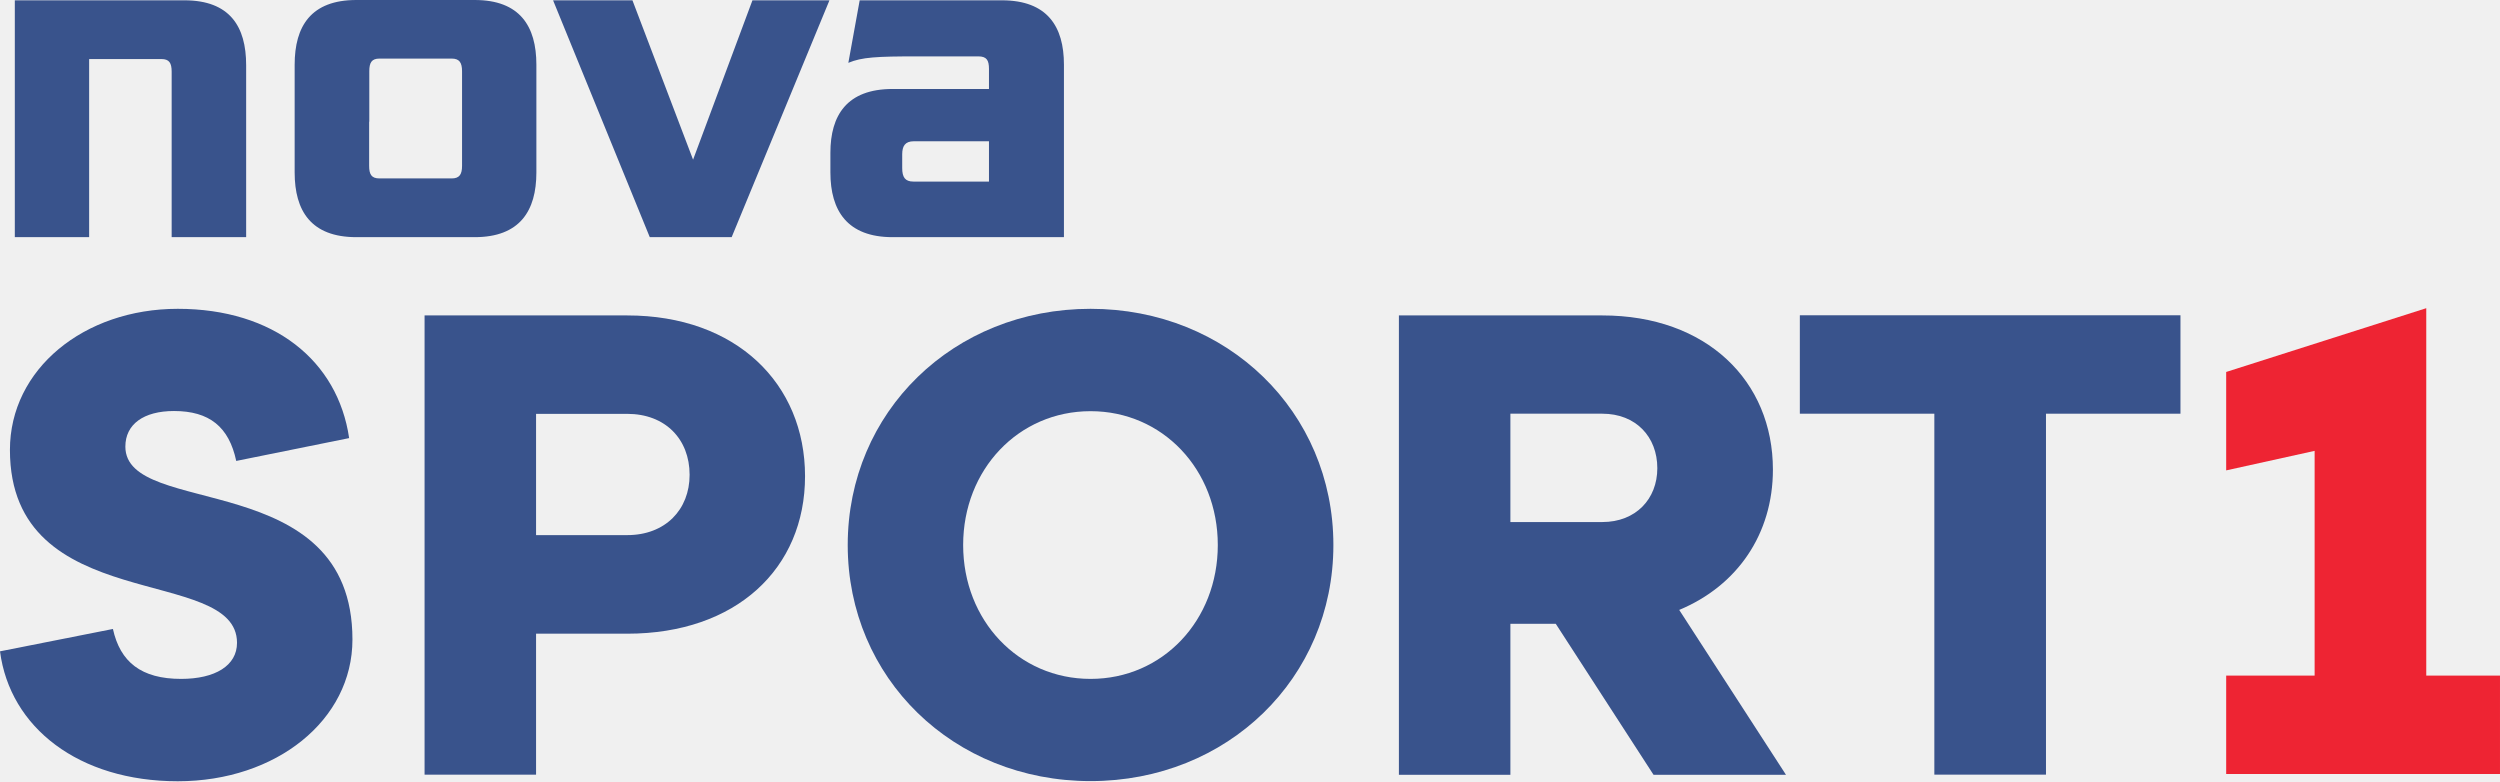
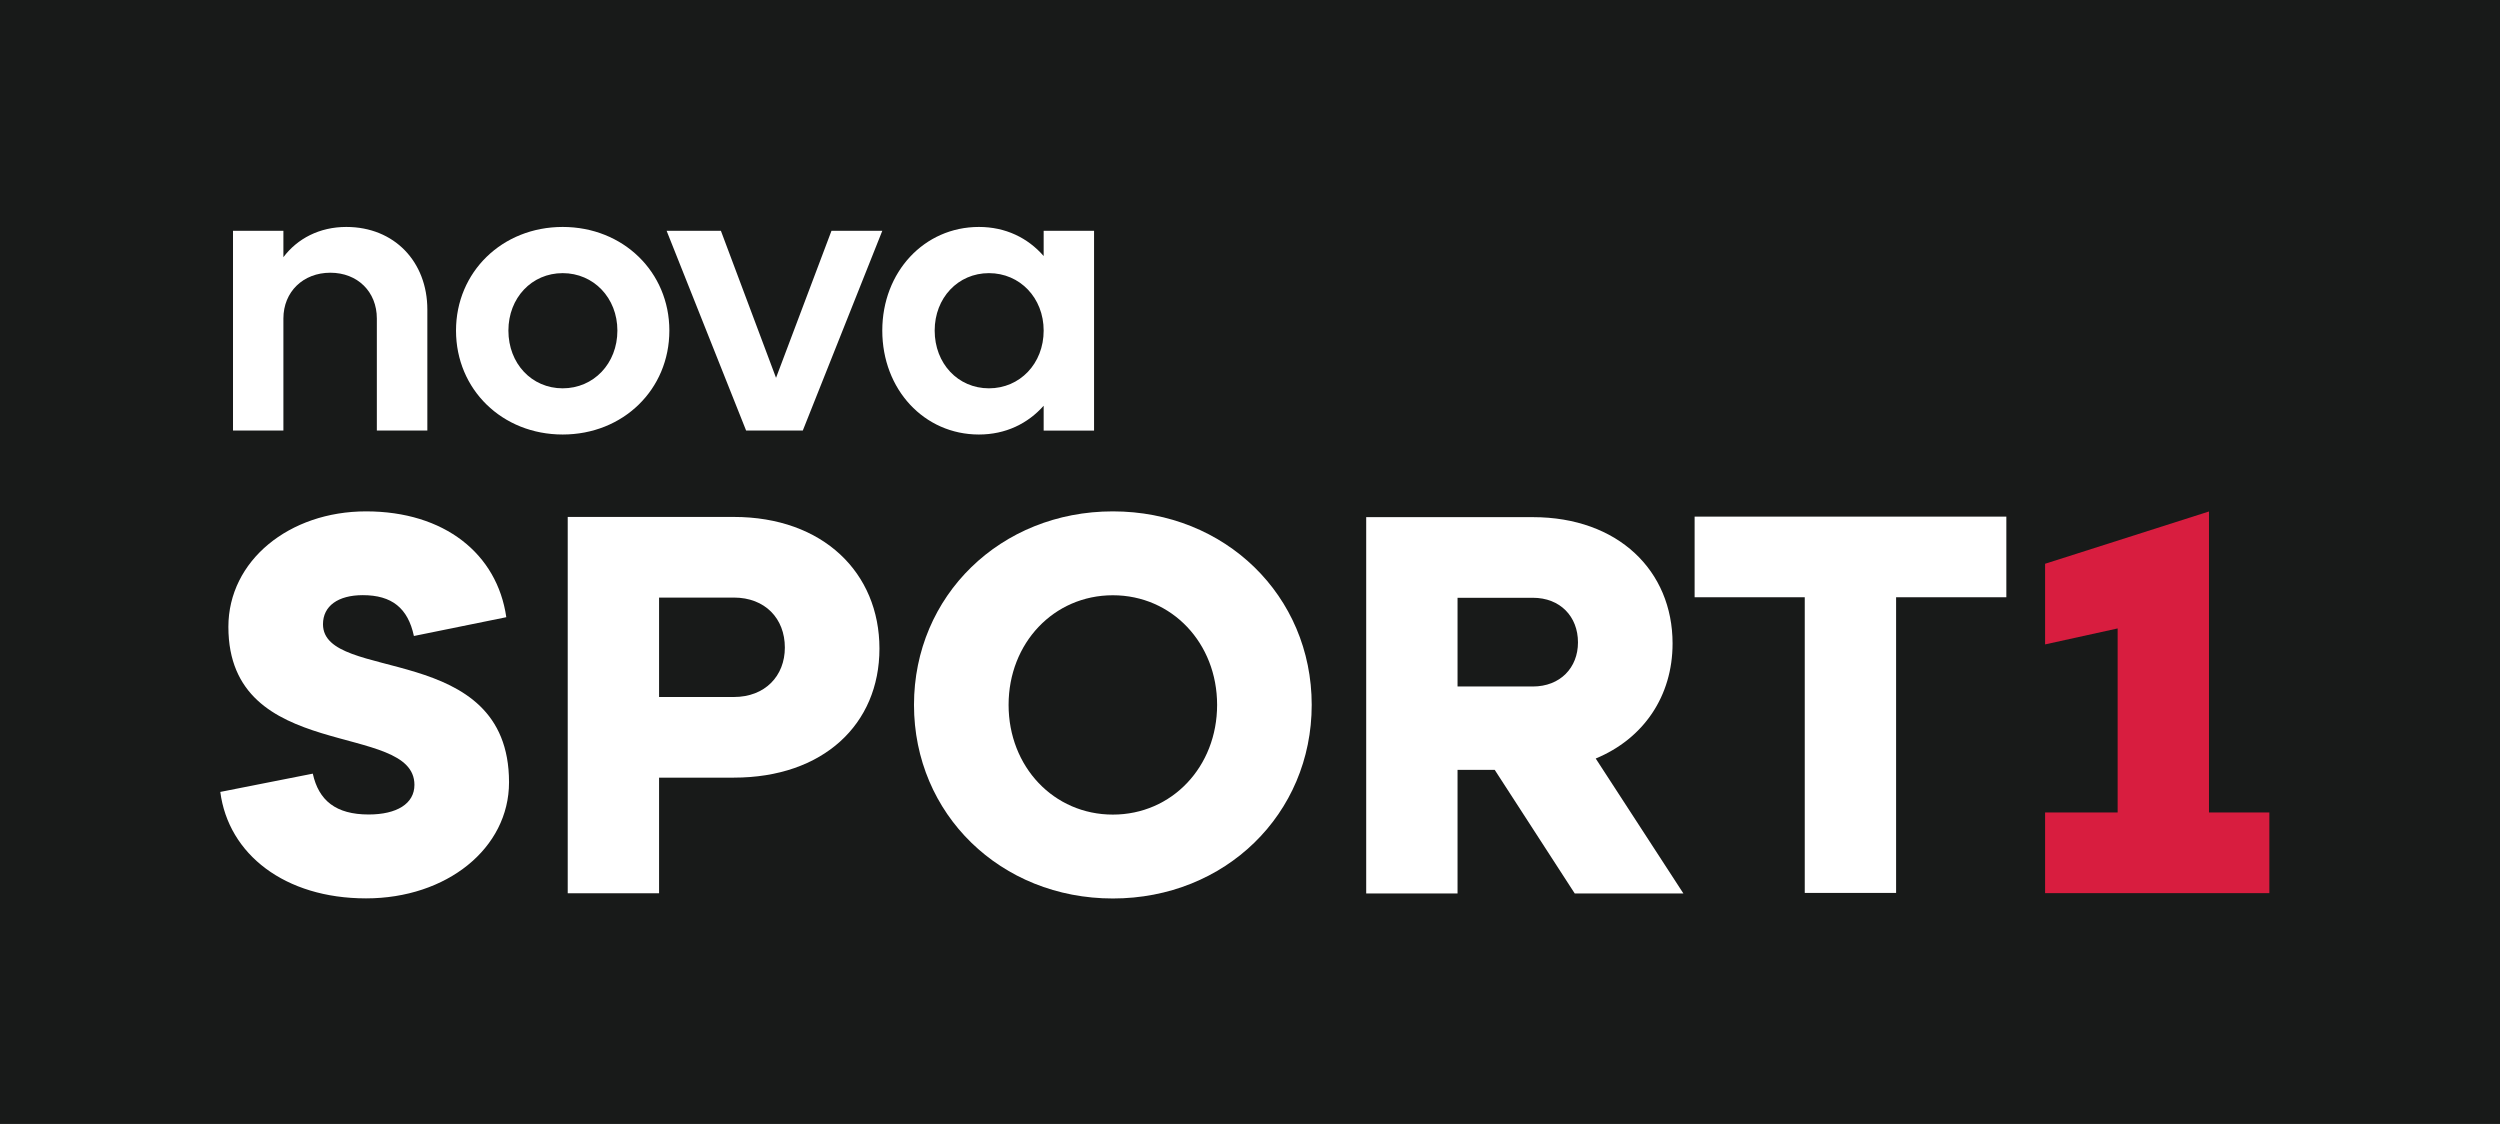
- <svg xmlns="http://www.w3.org/2000/svg" height="187.52" width="600" version="1.1" viewBox="0 0 158.75 49.615">
-   <g transform="translate(218.91 -136.41)">
-     <g fill="#39538c">
-       <path d="m-211.74 176.35c0.46 2.09 1.79 3.17 4.33 3.17 2.16 0 3.55-0.84 3.55-2.29 0-5-14.42-1.63-14.42-12.25 0-5.13 4.7-8.96 10.66-8.96 6.09 0 10.16 3.29 10.88 8.21l-7.17 1.45c-0.46-2.17-1.71-3.17-3.95-3.17-1.93 0-3.09 0.84-3.09 2.26 0 4.58 14.42 1.25 14.42 12.25 0 5.12-4.84 9-11.09 9-6.29 0-10.66-3.41-11.29-8.25z" />
-       <path d="m-179.08 170.39c2.42 0 3.96-1.62 3.96-3.83 0-2.26-1.54-3.87-3.96-3.87h-5.79v7.7zm-12.87-13.95h12.87c6.92 0 11.29 4.33 11.29 10.21 0 5.86-4.37 10-11.29 10h-5.79v8.95h-7.08z" />
-       <path d="m-149.66 179.52c4.58 0 8.08-3.71 8.08-8.5s-3.5-8.5-8.08-8.5-8.09 3.71-8.09 8.5 3.51 8.5 8.09 8.5m0-23.5c8.7 0 15.42 6.54 15.42 15 0 8.45-6.72 14.99-15.42 14.99-8.71 0-15.42-6.54-15.42-14.99 0-8.46 6.71-15 15.42-15" />
-       <path d="m-117.16 169.56c2.12 0 3.49-1.46 3.49-3.42 0-2-1.37-3.46-3.49-3.46h-5.84v6.88zm-2.96 6.46h-2.88v9.59h-7.08v-29.17h12.92c6.62 0 10.83 4.16 10.83 9.79 0 4.08-2.25 7.37-5.95 8.91l6.78 10.47h-8.41z" />
-       <path d="m-96.079 162.68h-8.541v-6.25h24.17v6.25h-8.54v22.92h-7.089z" />
+ <svg xmlns="http://www.w3.org/2000/svg" width="158.75mm" height="71.371mm" version="1.1" viewBox="0 0 158.75 71.371">
+   <defs>
+     <clipPath id="clipPath5239">
+       <path d="m610.3 605.09h23.811v10.705h-23.811z" />
+     </clipPath>
+   </defs>
+   <g transform="translate(509.93 167.09)">
+     <path d="m-509.93-95.719h158.75v-71.371h-158.75z" fill="#181a19" />
+     <g transform="matrix(6.6671 0 0 -6.6671 -4578.8 3938.5)">
+       <g clip-path="url(#clipPath5239)">
+         <g transform="translate(612.51 613.6)">
+           <path d="m0 0h0.48v-0.251c0.133 0.177 0.344 0.288 0.599 0.288 0.458 0 0.772-0.332 0.772-0.787v-1.152h-0.481v1.067c0 0.255-0.184 0.436-0.443 0.436-0.258 0-0.447-0.181-0.447-0.436v-1.067h-0.48z" fill="#fff" />
+         </g>
+         <g transform="translate(615.65 612.1)">
+           <path d="m0 0c0.295 0 0.521 0.236 0.521 0.55 0 0.311-0.226 0.547-0.521 0.547s-0.517-0.236-0.517-0.547c0-0.314 0.222-0.55 0.517-0.55m0 1.537c0.576 0 1.016-0.429 1.016-0.987 0-0.561-0.44-0.99-1.016-0.99s-1.016 0.429-1.016 0.99c0 0.558 0.44 0.987 1.016 0.987" fill="#fff" />
+         </g>
+         <g transform="translate(616.64 613.6)">
+           <path d="m0 0h0.517l0.525-1.4 0.528 1.4h0.484l-0.757-1.902h-0.54z" fill="#fff" />
+         </g>
+         <g transform="translate(619.71 612.1)">
+           <path d="m0 0c0.295 0 0.521 0.236 0.521 0.55 0 0.311-0.226 0.547-0.521 0.547s-0.517-0.236-0.517-0.547c0-0.314 0.222-0.55 0.517-0.55m0.521-0.166c-0.151-0.17-0.362-0.274-0.617-0.274-0.521 0-0.92 0.429-0.92 0.99 0 0.558 0.399 0.987 0.92 0.987 0.255 0 0.466-0.104 0.617-0.277v0.24h0.48v-1.903h-0.48z" fill="#fff" />
+         </g>
+         <g transform="translate(631.33 608.06)">
+           <path d="m0 0v2.867l-1.561-0.498v-0.768l0.691 0.152v-1.753h-0.691v-0.768h2.136v0.768z" fill="#d81d3f" />
+         </g>
+         <g transform="translate(613.27 608.43)">
+           <path d="m0 0c0.056-0.256 0.22-0.389 0.532-0.389 0.267 0 0.436 0.102 0.436 0.282 0 0.614-1.772 0.199-1.772 1.505 0 0.63 0.579 1.1 1.311 1.1 0.747 0 1.249-0.404 1.336-1.008l-0.88-0.179c-0.057 0.266-0.21 0.389-0.487 0.389-0.235 0-0.379-0.103-0.379-0.277 0-0.563 1.772-0.153 1.772-1.505 0-0.63-0.594-1.106-1.362-1.106-0.773 0-1.311 0.42-1.388 1.014z" fill="#fff" />
+         </g>
+         <g transform="translate(617.28 609.16)">
+           <path d="m0 0c0.297 0 0.486 0.2 0.486 0.471 0 0.277-0.189 0.476-0.486 0.476h-0.712v-0.947zm-1.582 1.715h1.582c0.85 0 1.387-0.532 1.387-1.254s-0.537-1.229-1.387-1.229h-0.712v-1.101h-0.87z" fill="#fff" />
+         </g>
+         <g transform="translate(620.89 608.04)">
+           <path d="m0 0c0.563 0 0.993 0.456 0.993 1.045 0 0.588-0.43 1.044-0.993 1.044s-0.993-0.456-0.993-1.044c0-0.589 0.43-1.045 0.993-1.045m0 2.888c1.07 0 1.894-0.804 1.894-1.843 0-1.04-0.824-1.844-1.894-1.844s-1.894 0.804-1.894 1.844c0 1.039 0.824 1.843 1.894 1.843" fill="#fff" />
+         </g>
+         <g transform="translate(624.89 609.26)">
+           <path d="m0 0c0.261 0 0.43 0.179 0.43 0.42 0 0.246-0.169 0.425-0.43 0.425h-0.717v-0.845zm-0.363-0.794h-0.354v-1.177h-0.87v3.584h1.587c0.814 0 1.331-0.512 1.331-1.203 0-0.502-0.276-0.907-0.732-1.096l0.835-1.285h-1.035z" fill="#fff" />
+         </g>
+         <g transform="translate(627.48 610.11)">
+           <path d="m0 0h-1.049v0.768h2.969v-0.768h-1.05v-2.816h-0.87z" fill="#fff" />
+         </g>
+       </g>
    </g>
-     <path d="m-64.842 179.31v-23.33l-12.705 4.05v6.25l5.616-1.24v14.27h-5.616v6.25h17.387v-6.25z" fill="#ee2433" />
-     <path d="m-207.2 136.43h-10.77v15.04h4.72v-11.31h4.59c0.49 0 0.65 0.24 0.65 0.8v10.51h4.73v-10.93c0-2.45-1.04-4.11-3.92-4.11m32.3 10.12-3.85-10.12h-5.04l6.14 15.04h5.2l6.21-15.04h-4.89zm-13.87-10.14h-7.51c-2.88 0-3.92 1.66-3.92 4.11v6.84c0 2.44 1.04 4.11 3.92 4.11h7.51c2.87 0 3.92-1.67 3.92-4.11v-6.84c0-2.45-1.05-4.11-3.92-4.11m-0.8 7.33v3.2c0 0.55-0.17 0.8-0.66 0.8h-4.58c-0.51 0-0.66-0.25-0.66-0.8v-2.8h0.01v-3.2c0-0.56 0.15-0.81 0.65-0.81h4.58c0.49 0 0.66 0.25 0.66 0.81zm34.28-7.31h-9.03l-0.72 3.97c0.85-0.36 1.81-0.41 4.35-0.41h3.9c0.53 0 0.68 0.24 0.68 0.8v1.27h-6.12c-2.9 0-3.95 1.67-3.95 4.05v1.25c0 2.44 1.08 4.11 3.95 4.11h10.88v-10.96c0-2.41-1.05-4.08-3.94-4.08m-0.82 11.51h-4.8c-0.53 0-0.71-0.28-0.71-0.86v-0.87c0-0.52 0.18-0.83 0.74-0.83h4.77z" fill="#39538c" />
  </g>
</svg>
